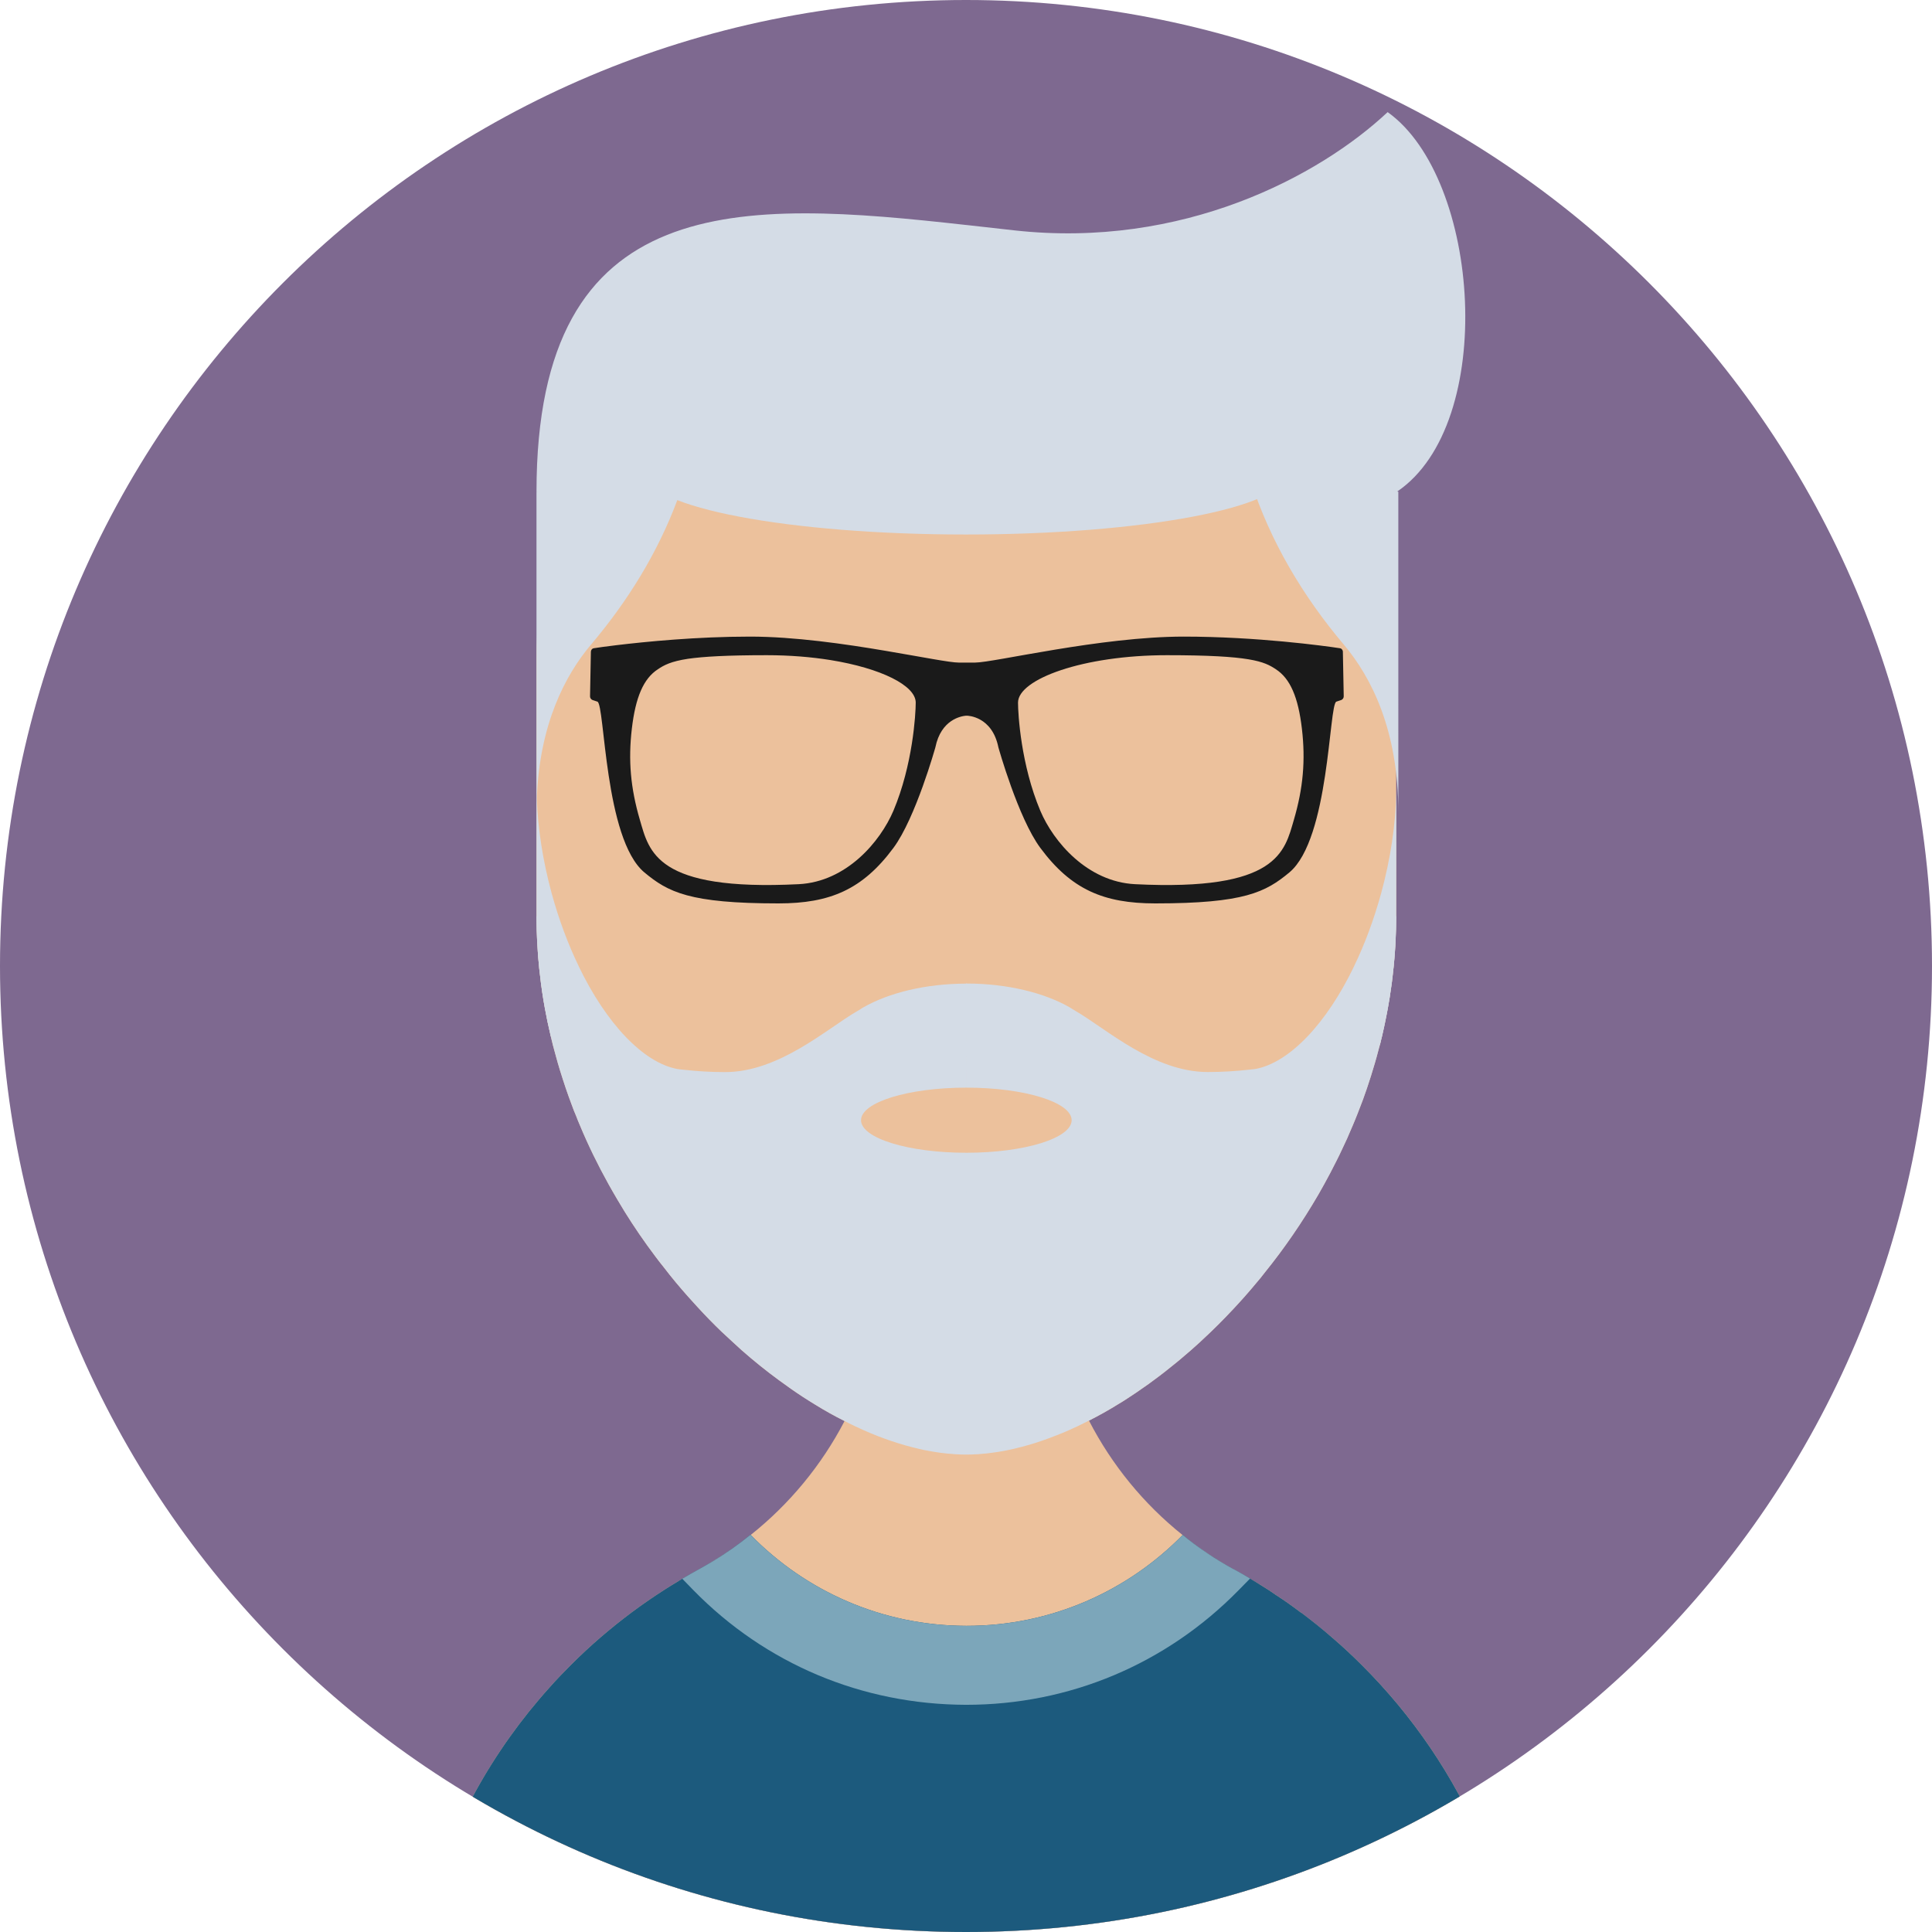
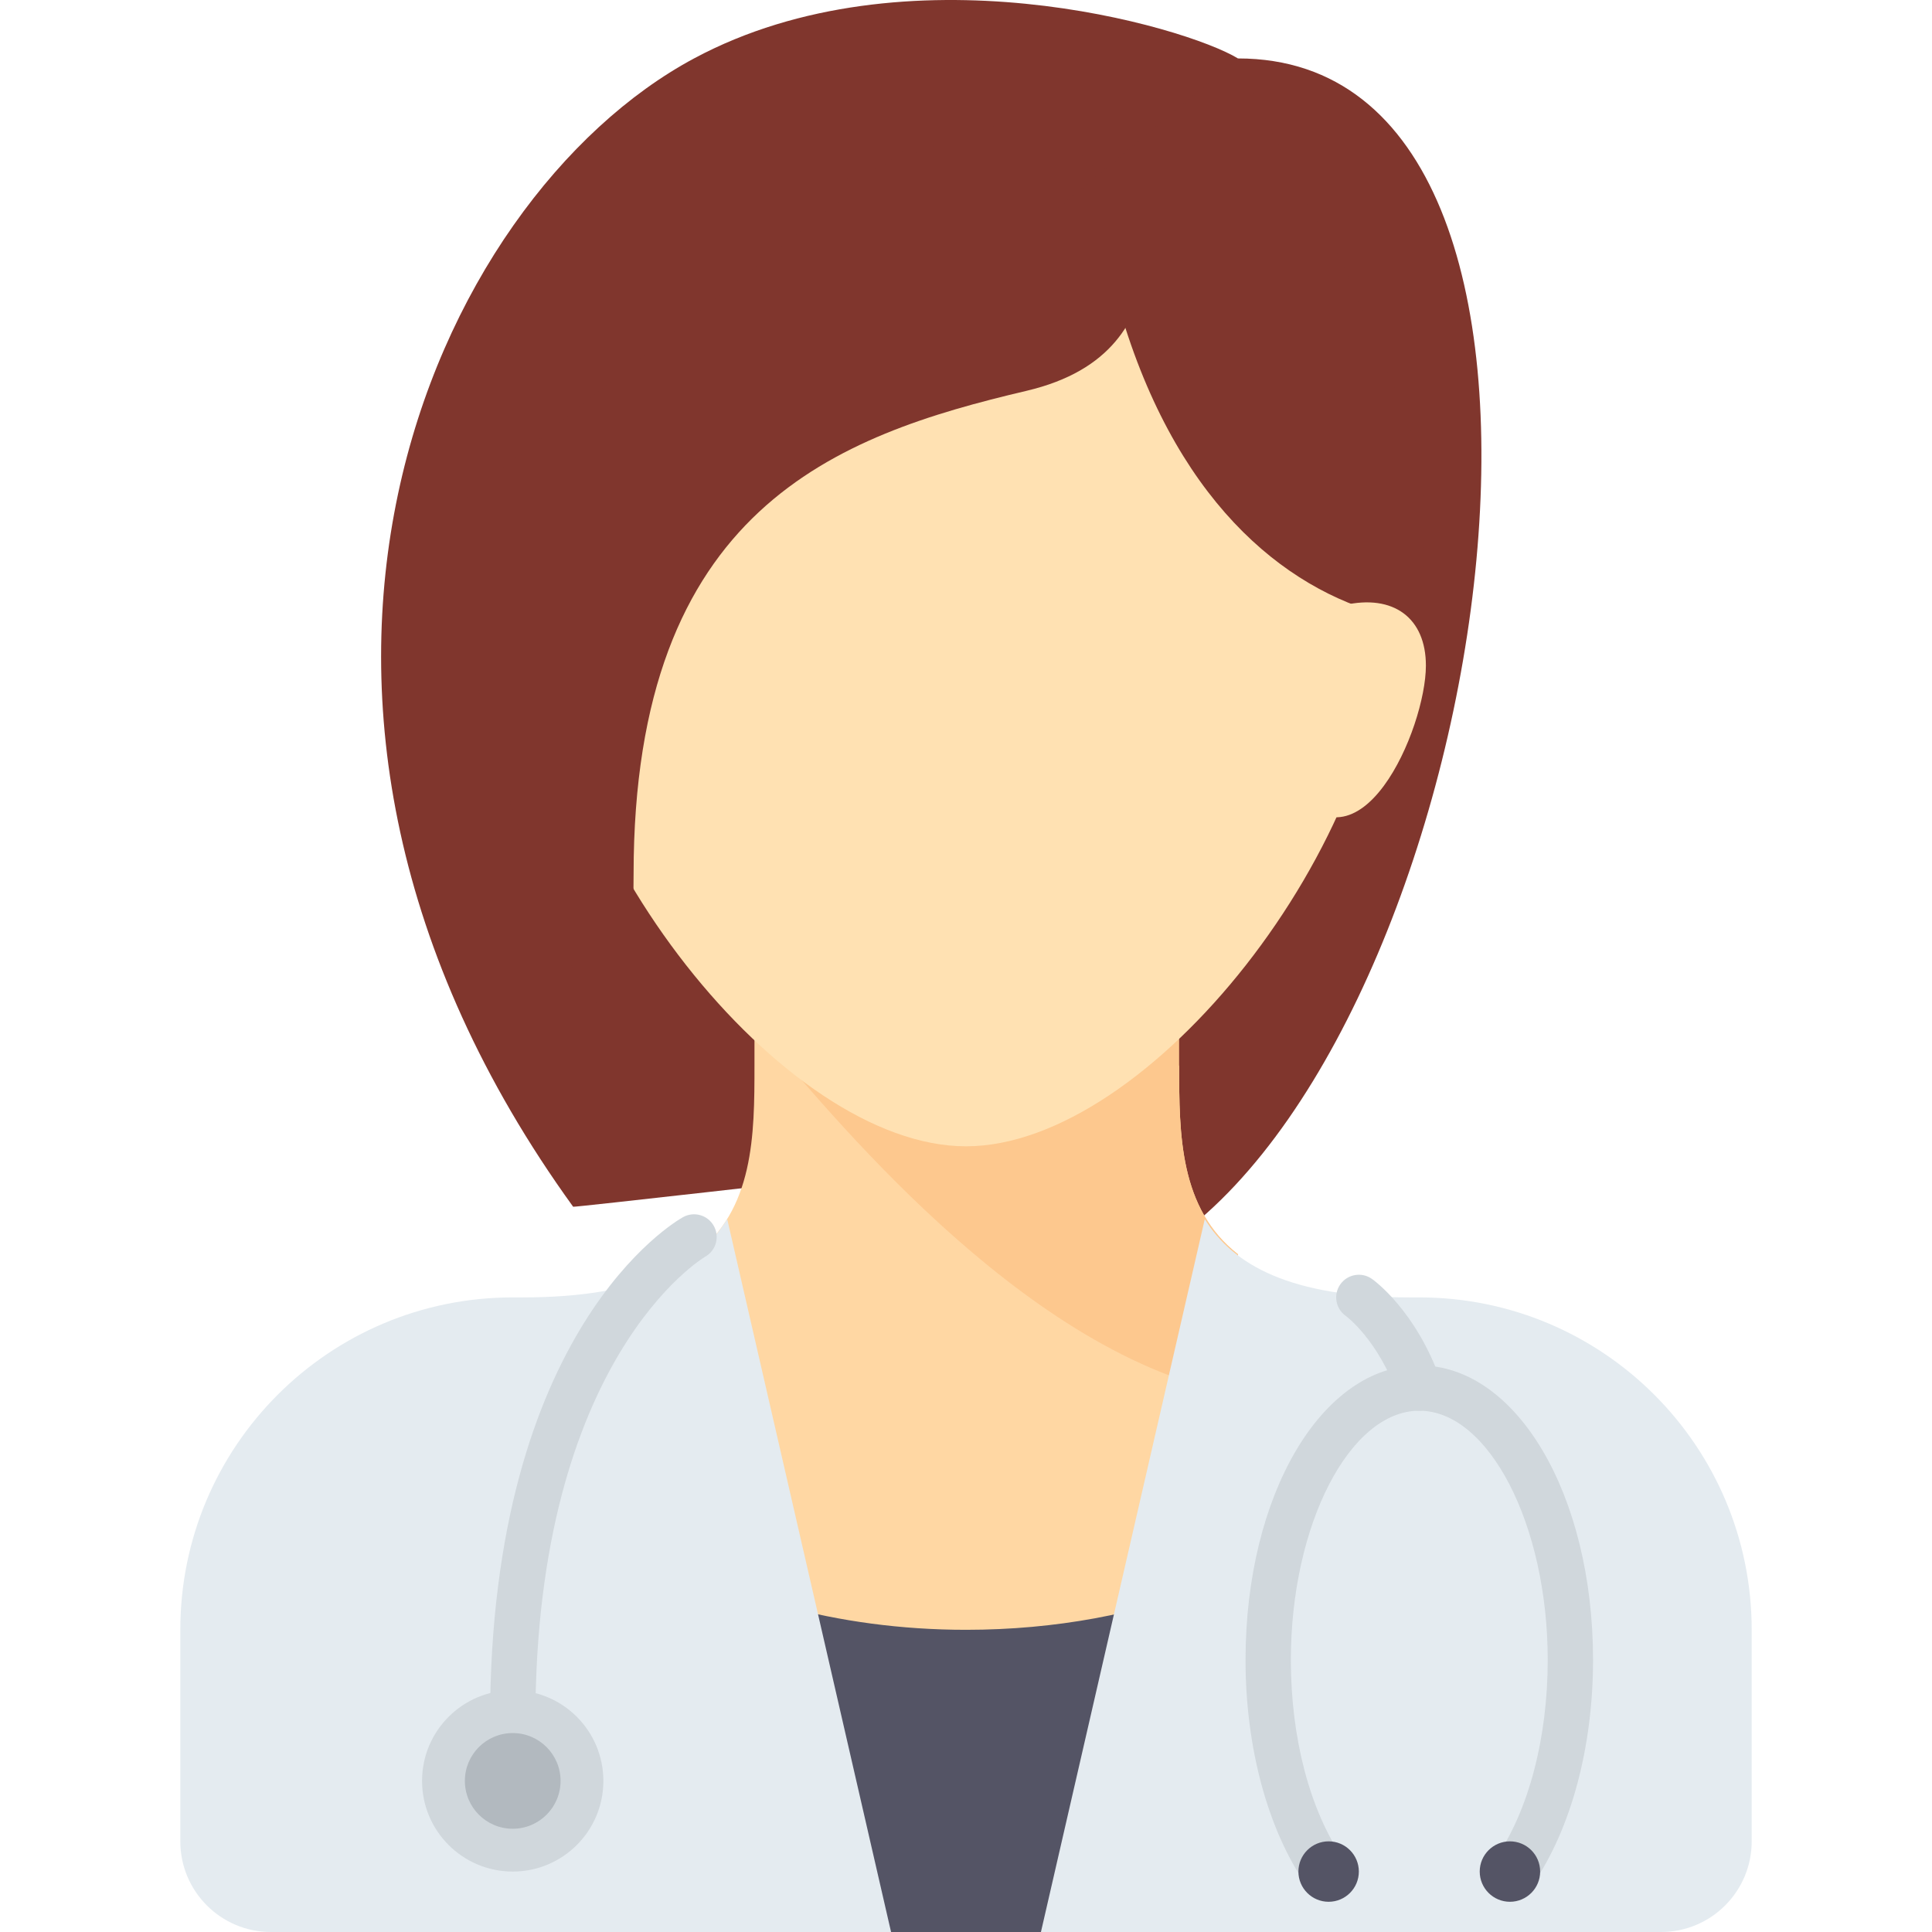
- <svg xmlns="http://www.w3.org/2000/svg" xmlns:xlink="http://www.w3.org/1999/xlink" version="1.1" id="Capa_1" x="0px" y="0px" viewBox="0 0 188.148 188.148" style="enable-background:new 0 0 188.148 188.148;" xml:space="preserve">
+ <svg xmlns="http://www.w3.org/2000/svg" version="1.1" id="Capa_1" x="0px" y="0px" viewBox="0 0 420.704 420.704" style="enable-background:new 0 0 420.704 420.704;" xml:space="preserve">
  <g>
    <g>
-       <defs>
-         <circle id="SVGID_1_" cx="94.074" cy="94.074" r="94.074" />
-       </defs>
-       <use xlink:href="#SVGID_1_" style="overflow:visible;fill:#7E6990;" />
-       <clipPath id="SVGID_2_">
-         <use xlink:href="#SVGID_1_" style="overflow:visible;" />
-       </clipPath>
-       <g style="clip-path:url(#SVGID_2_);">
-         <path style="fill:#ECC19C;" d="M148.645,200.743v0.01H39.57v-0.01c0-6.159,1.018-12.091,2.91-17.612     c0.339-0.997,0.709-1.984,1.11-2.961v-0.01c0.391-0.977,0.822-1.933,1.275-2.878c1.799-3.794,4.041-7.341,6.642-10.59     c0.658-0.813,1.327-1.604,2.015-2.365c0.339-0.391,0.699-0.771,1.059-1.152c0.36-0.37,0.72-0.74,1.09-1.11     c1.84-1.841,3.814-3.527,5.891-5.079c1.039-0.771,2.087-1.491,3.177-2.19c0.391-0.247,0.781-0.494,1.182-0.73     c0.175-0.103,0.36-0.206,0.535-0.309c0.535-0.319,1.069-0.627,1.614-0.925c0.021-0.021,0.041-0.021,0.041-0.021     c0.442-0.237,0.874-0.494,1.306-0.761c1.285-0.771,2.519-1.625,3.691-2.57c3.773-3.002,6.899-6.786,9.14-11.094     c0.71-1.367,1.337-2.786,1.861-4.246c1.306-3.64,2.016-7.557,2.016-11.649l7.947,0.041h0.021l8.153,0.042     c0,4.04,0.689,7.917,1.963,11.515c0.514,1.471,1.131,2.889,1.84,4.257c2.231,4.328,5.347,8.132,9.12,11.145     c0.74,0.606,1.491,1.162,2.283,1.686c0.082,0.062,0.154,0.113,0.236,0.165c0.37,0.247,0.74,0.494,1.131,0.72     c0.422,0.257,0.854,0.514,1.285,0.75c0.072,0.021,0.134,0.051,0.185,0.092c0.483,0.268,0.967,0.545,1.439,0.833     c0.412,0.236,0.823,0.483,1.234,0.74c0.421,0.257,0.843,0.524,1.254,0.822c0.853,0.545,1.686,1.142,2.498,1.758     c0,0.01,0.01,0.01,0.01,0.01h0.011c1.038,0.771,2.046,1.594,3.033,2.436c0.987,0.843,1.933,1.728,2.848,2.643     C142.527,172.017,148.645,185.65,148.645,200.743z" />
-         <path style="fill:#1C5A7D;" d="M148.645,200.743H39.57c0-6.159,1.018-12.091,2.91-17.612c0.339-0.997,0.709-1.984,1.11-2.961     v-0.01c0.391-0.977,0.822-1.933,1.275-2.878c1.799-3.794,4.041-7.341,6.642-10.59c0.658-0.813,1.327-1.604,2.015-2.365     c0.339-0.391,0.699-0.771,1.059-1.152c0.36-0.37,0.72-0.74,1.09-1.11c1.84-1.841,3.814-3.527,5.891-5.079     c1.039-0.771,2.087-1.491,3.177-2.19c0.391-0.247,0.781-0.494,1.182-0.73c0.175-0.113,0.35-0.216,0.524-0.319     c0.535-0.319,1.08-0.627,1.625-0.925c0.021-0.021,0.041-0.01,0.041-0.01v-0.01c0.442-0.247,0.874-0.494,1.306-0.75     c1.285-0.782,2.519-1.645,3.67-2.591c0.01,0.01,0.01,0.01,0.021,0.02c5.326,5.449,12.739,8.832,20.964,8.852h0.082     c8.225,0,15.669-3.393,21.015-8.842l0.01-0.01c0.73,0.607,1.491,1.172,2.272,1.696c0.082,0.062,0.154,0.113,0.236,0.165     c0.37,0.247,0.75,0.483,1.131,0.72c0.422,0.257,0.854,0.504,1.285,0.74c0.072,0.021,0.123,0.062,0.185,0.092     c0.483,0.268,0.977,0.545,1.45,0.833c0.411,0.247,0.823,0.494,1.224,0.751c0.421,0.257,0.843,0.524,1.254,0.822     c0.853,0.545,1.686,1.142,2.498,1.758h0.021c1.038,0.781,2.056,1.594,3.033,2.447c0.987,0.843,1.933,1.728,2.848,2.643     C142.527,172.017,148.645,185.65,148.645,200.743z" />
-         <g>
-           <path style="fill:#7CA6BA;" d="M121.738,153.727l-0.01,0.01l-1.121,1.141c-7.053,7.187-16.471,11.145-26.516,11.145      c-0.01,0-0.01,0-0.021,0c-10.137-0.031-19.524-3.989-26.546-11.165l-1.069-1.1l-0.01-0.01c0.535-0.319,1.08-0.627,1.625-0.925      c0.021-0.021,0.041-0.01,0.041-0.01v-0.01c0.442-0.247,0.874-0.494,1.306-0.75c1.285-0.782,2.519-1.645,3.67-2.591      c0.01,0.01,0.01,0.01,0.021,0.02c5.326,5.449,12.739,8.832,20.964,8.852h0.082c8.225,0,15.669-3.393,21.015-8.842l0.01-0.01      c0.73,0.607,1.491,1.172,2.272,1.696c0.082,0.062,0.154,0.113,0.236,0.165c0.37,0.247,0.75,0.483,1.131,0.72      c0.422,0.257,0.854,0.504,1.285,0.74c0.072,0.021,0.123,0.062,0.185,0.092C120.772,153.161,121.266,153.439,121.738,153.727z" />
-         </g>
-         <g>
-           <path style="fill:#ECC19C;" d="M135.968,64.094V89.19c0,0.452-0.01,0.905-0.02,1.357c-0.01,0.349-0.021,0.699-0.041,1.048      c-0.01,0.35-0.031,0.689-0.062,1.038c-0.01,0.236-0.031,0.473-0.051,0.71c-0.01,0.144-0.02,0.277-0.041,0.421      c-0.02,0.257-0.041,0.524-0.082,0.781c-0.021,0.247-0.041,0.494-0.082,0.74c-0.021,0.237-0.051,0.483-0.093,0.73      c-0.092,0.74-0.216,1.48-0.35,2.21c-0.092,0.494-0.185,0.987-0.288,1.471c-0.01,0.021-0.01,0.041-0.02,0.062      c-0.01,0.072-0.021,0.144-0.041,0.216c-0.01,0.021-0.01,0.041-0.021,0.062c0,0.021,0,0.041-0.01,0.062      c-0.021,0.103-0.041,0.206-0.072,0.308c-0.02,0.123-0.051,0.247-0.082,0.37c-0.02,0.134-0.052,0.257-0.093,0.381      c-0.031,0.185-0.082,0.37-0.124,0.555c-0.031,0.103-0.051,0.216-0.092,0.319c-0.021,0.093-0.051,0.185-0.072,0.268      c-0.216,0.843-0.463,1.665-0.72,2.488c-0.123,0.391-0.247,0.771-0.38,1.162c-0.011,0.041-0.031,0.082-0.042,0.123      c-0.123,0.35-0.247,0.699-0.37,1.049c-0.041,0.103-0.082,0.205-0.123,0.319c-0.124,0.329-0.247,0.658-0.38,0.987      c-0.154,0.401-0.319,0.792-0.483,1.183c-0.144,0.35-0.298,0.699-0.453,1.048c-0.02,0.062-0.051,0.113-0.072,0.175      c-0.175,0.37-0.339,0.74-0.514,1.1c-0.175,0.38-0.36,0.761-0.555,1.142c-0.37,0.75-0.771,1.501-1.172,2.231l-0.555,0.987      c-1.584,2.725-3.342,5.285-5.254,7.649c-0.257,0.339-0.524,0.668-0.802,0.987c-0.381,0.463-0.771,0.915-1.162,1.357      c-0.35,0.391-0.699,0.781-1.059,1.162c-0.987,1.059-1.995,2.067-3.023,3.013c-0.206,0.206-0.421,0.391-0.638,0.586      c-0.35,0.319-0.699,0.627-1.059,0.925c-0.278,0.247-0.565,0.483-0.854,0.72c-0.74,0.606-1.48,1.192-2.231,1.737      c-0.309,0.237-0.627,0.463-0.946,0.679c-0.514,0.37-1.039,0.72-1.563,1.059c-0.288,0.195-0.586,0.38-0.884,0.555      c-0.956,0.596-1.933,1.141-2.889,1.624c-0.092,0.051-0.174,0.092-0.267,0.133c-0.257,0.134-0.514,0.257-0.771,0.381      c-0.257,0.123-0.524,0.247-0.802,0.37c-0.339,0.154-0.678,0.298-1.018,0.432c-0.134,0.061-0.268,0.113-0.401,0.154      c-0.401,0.164-0.813,0.319-1.213,0.452c-0.504,0.185-1.018,0.339-1.521,0.483c-0.35,0.103-0.709,0.195-1.059,0.277      c-0.021,0.011-0.041,0.021-0.072,0.021c-0.35,0.082-0.699,0.164-1.049,0.226c-0.093,0.021-0.185,0.041-0.278,0.051      c-0.288,0.051-0.576,0.103-0.864,0.134c-0.411,0.061-0.822,0.113-1.233,0.134c-0.144,0.021-0.278,0.031-0.421,0.031      c-0.329,0.02-0.658,0.031-0.977,0.031h-0.031c-0.319,0-0.637-0.01-0.956-0.031c-0.124,0-0.247-0.01-0.37-0.031      c-0.288-0.011-0.586-0.041-0.895-0.082c-0.062,0-0.134-0.01-0.195-0.021c-0.38-0.051-0.761-0.113-1.152-0.185      c-0.329-0.051-0.658-0.123-0.997-0.205c-1.758-0.401-3.567-1.008-5.398-1.82c-0.617-0.278-1.244-0.565-1.861-0.895      c-0.956-0.473-1.912-1.008-2.858-1.594c-0.792-0.483-1.584-0.997-2.365-1.542c-0.391-0.278-0.781-0.555-1.172-0.843      c-1.223-0.895-2.437-1.871-3.629-2.92c-0.329-0.298-0.658-0.596-0.987-0.905c-0.329-0.298-0.658-0.606-0.977-0.905      c-0.802-0.771-1.583-1.573-2.344-2.406c-0.298-0.319-0.596-0.647-0.895-0.987c-0.822-0.925-1.625-1.881-2.385-2.879      c-0.298-0.36-0.576-0.73-0.853-1.1c-1.038-1.377-2.025-2.817-2.951-4.308c-0.247-0.401-0.493-0.813-0.73-1.213      c-0.288-0.483-0.565-0.977-0.843-1.47c-1.028-1.851-1.974-3.773-2.797-5.758c-0.123-0.288-0.247-0.576-0.35-0.863      c-0.164-0.37-0.308-0.75-0.442-1.121c-0.206-0.545-0.401-1.09-0.586-1.635c-0.185-0.545-0.36-1.1-0.535-1.655      c-0.165-0.535-0.319-1.069-0.463-1.614c-0.164-0.576-0.318-1.162-0.452-1.758c-0.01-0.062-0.031-0.124-0.041-0.185      c-0.195-0.822-0.37-1.655-0.524-2.499c-0.206-1.11-0.37-2.241-0.494-3.382c-0.051-0.36-0.082-0.72-0.113-1.08      c-0.041-0.38-0.072-0.751-0.092-1.131c-0.051-0.689-0.082-1.388-0.103-2.087c-0.01-0.453-0.021-0.905-0.021-1.357V64.094      c0-5.747,1.162-11.227,3.259-16.214c0.051-0.144,0.113-0.277,0.175-0.411c0.813-1.881,1.758-3.691,2.838-5.418      c0.165-0.277,0.339-0.545,0.514-0.812c7.464-11.433,20.368-18.99,35.039-19h0.041c3.188,0,6.292,0.36,9.274,1.028      c2.725,0.617,5.346,1.501,7.834,2.622c3.393,1.521,6.549,3.475,9.387,5.809c2.385,1.953,4.555,4.153,6.446,6.58      c0.74,0.946,1.439,1.922,2.098,2.93c0.185,0.277,0.37,0.555,0.535,0.843c1.069,1.717,2.025,3.517,2.837,5.398l0.185,0.432      c2.056,4.884,3.208,10.23,3.249,15.844C135.968,63.847,135.968,63.97,135.968,64.094z" />
-           <path style="fill:#D4DCE6;" d="M135.968,89.19c0,0.452-0.01,0.905-0.02,1.357c-0.01,0.349-0.021,0.699-0.041,1.048      c-0.01,0.35-0.031,0.689-0.062,1.038c-0.01,0.236-0.031,0.473-0.051,0.71c-0.01,0.144-0.02,0.277-0.041,0.421      c-0.02,0.257-0.041,0.524-0.082,0.781c-0.021,0.247-0.051,0.494-0.082,0.74c-0.021,0.237-0.051,0.483-0.093,0.73      c-0.092,0.74-0.216,1.48-0.35,2.21c-0.082,0.432-0.164,0.854-0.257,1.275c-0.01,0.093-0.031,0.175-0.051,0.257      c-0.01,0.072-0.021,0.144-0.041,0.216c-0.01,0.021-0.01,0.041-0.021,0.062c0,0.021,0,0.041-0.01,0.062c0,0.01,0,0.021,0,0.021      c-0.021,0.113-0.051,0.226-0.072,0.329c-0.02,0.113-0.051,0.226-0.082,0.329c-0.02,0.134-0.052,0.257-0.093,0.381      c-0.041,0.205-0.093,0.401-0.154,0.596c-0.01,0.092-0.031,0.185-0.061,0.277c-0.021,0.093-0.051,0.185-0.072,0.268      c-0.216,0.843-0.463,1.665-0.72,2.488c-0.123,0.391-0.247,0.771-0.38,1.162c-0.011,0.041-0.031,0.082-0.042,0.123      c-0.123,0.35-0.247,0.699-0.37,1.049c-0.041,0.103-0.082,0.205-0.123,0.319c-0.124,0.329-0.247,0.658-0.38,0.987      c-0.154,0.401-0.319,0.792-0.483,1.183c-0.144,0.35-0.298,0.699-0.453,1.048c-0.02,0.062-0.051,0.113-0.072,0.175      c-0.175,0.37-0.339,0.74-0.514,1.1c-0.175,0.38-0.36,0.761-0.555,1.142c-0.37,0.75-0.771,1.501-1.172,2.231l-0.555,0.987      c-1.584,2.725-3.342,5.285-5.254,7.649c-0.257,0.339-0.524,0.668-0.802,0.987c-0.381,0.463-0.771,0.915-1.162,1.357      c-0.35,0.391-0.699,0.781-1.059,1.162c-0.987,1.059-1.995,2.067-3.023,3.013c-0.206,0.206-0.421,0.391-0.638,0.586      c-0.35,0.319-0.699,0.627-1.059,0.925c-0.278,0.247-0.565,0.483-0.854,0.72c-0.74,0.606-1.48,1.192-2.231,1.737      c-0.309,0.237-0.627,0.463-0.946,0.679c-0.514,0.37-1.039,0.72-1.563,1.059c-0.288,0.195-0.586,0.38-0.884,0.555      c-0.956,0.596-1.933,1.141-2.889,1.624c-0.092,0.051-0.174,0.092-0.267,0.133c-0.257,0.134-0.514,0.257-0.771,0.381      c-0.257,0.123-0.524,0.247-0.802,0.37c-0.339,0.154-0.678,0.298-1.018,0.432c-0.134,0.061-0.268,0.113-0.401,0.154      c-0.401,0.164-0.813,0.319-1.213,0.452c-0.504,0.185-1.018,0.339-1.521,0.483c-0.35,0.103-0.709,0.195-1.059,0.277      c-0.021,0.011-0.041,0.021-0.072,0.021c-0.35,0.082-0.699,0.164-1.049,0.226c-0.093,0.021-0.185,0.041-0.278,0.051      c-0.288,0.051-0.576,0.103-0.864,0.134c-0.411,0.061-0.822,0.113-1.233,0.134c-0.144,0.021-0.278,0.031-0.421,0.031      c-0.329,0.02-0.658,0.031-0.977,0.031h-0.031c-0.319,0-0.637-0.01-0.956-0.031c-0.124,0-0.247-0.01-0.37-0.031      c-0.288-0.011-0.586-0.041-0.895-0.082c-0.062,0-0.134-0.01-0.195-0.021c-0.38-0.051-0.761-0.113-1.152-0.185      c-0.329-0.051-0.658-0.123-0.997-0.205c-1.758-0.401-3.567-1.008-5.398-1.82c-0.617-0.278-1.244-0.565-1.861-0.895      c-0.956-0.473-1.912-1.008-2.858-1.594c-0.792-0.473-1.573-0.987-2.365-1.542c-0.391-0.278-0.781-0.555-1.172-0.843      c-1.223-0.895-2.437-1.871-3.629-2.92c-0.329-0.298-0.658-0.596-0.987-0.905c-0.329-0.298-0.658-0.606-0.977-0.905      c-0.802-0.771-1.583-1.573-2.344-2.406c-0.298-0.319-0.596-0.647-0.895-0.987c-0.822-0.925-1.625-1.881-2.385-2.879      c-0.298-0.36-0.576-0.73-0.853-1.1c-1.038-1.377-2.025-2.817-2.951-4.308c-0.247-0.401-0.493-0.813-0.73-1.213      c-0.288-0.483-0.565-0.977-0.843-1.47c-1.028-1.851-1.974-3.773-2.797-5.758c-0.123-0.288-0.247-0.576-0.35-0.863      c-0.164-0.37-0.308-0.75-0.442-1.121c-0.206-0.545-0.401-1.09-0.586-1.635c-0.185-0.545-0.36-1.1-0.535-1.655      c-0.165-0.535-0.319-1.069-0.463-1.614c-0.164-0.576-0.318-1.162-0.452-1.758c-0.01-0.062-0.031-0.124-0.041-0.185      c-0.195-0.822-0.37-1.655-0.524-2.499c-0.206-1.11-0.37-2.241-0.494-3.382c-0.051-0.36-0.082-0.72-0.113-1.08      c-0.041-0.38-0.072-0.751-0.092-1.131c-0.051-0.689-0.082-1.388-0.103-2.087c-0.01-0.453-0.021-0.905-0.021-1.357l6.683,13.14      l11.484,5.007l13.582,1.224h0.01l10.065,0.915h0.062l9.418,0.854c0.01,0,0.01,0,0.01,0l21.005,1.892L135.968,89.19z" />
-           <g>
-             <path style="fill:#D4DCE6;" d="M94.153,95.791l-0.01,10.127v0.011l-0.01,3.547v2.786l-0.01,9.253v0.01l-0.01-0.01h-0.01       l-0.01-0.01l-0.021-0.01l-40.437-20.583c-0.01-0.062-0.031-0.124-0.041-0.185c-0.195-0.822-0.37-1.655-0.524-2.499       c-0.206-1.11-0.37-2.241-0.494-3.382c-0.051-0.36-0.082-0.72-0.113-1.08c-0.041-0.38-0.072-0.751-0.092-1.131       c-0.051-0.689-0.082-1.388-0.103-2.087c-0.01-0.453-0.021-0.905-0.021-1.357V76.904c0,0.175,0.01,0.35,0.01,0.524       c0,0.123,0.01,0.247,0.021,0.37c0.102,2.868,0.576,6.004,1.449,9.212c0.709,2.57,1.594,4.945,2.622,7.064v0.01       c2.694,5.603,6.302,9.407,9.624,10.024c0.205,0.031,0.421,0.051,0.627,0.072c1.285,0.144,2.632,0.226,4.02,0.226       c5.243,0,9.901-4.215,12.831-5.922c0.021-0.01,0.041-0.021,0.062-0.031c0.154-0.093,0.309-0.185,0.442-0.278       c0.041-0.031,0.082-0.051,0.123-0.072c2.468-1.409,6.025-2.303,9.994-2.313H94.153z" />
-             <path style="fill:#D4DCE6;" d="M135.981,76.899l-0.01,12.286c0,3.084-0.288,6.107-0.822,9.037       c-0.216,1.172-0.463,2.334-0.75,3.485l-9.49,13.705l-30.783,6.097h-0.01l-0.01,0.01v-0.01l-0.031-25.728h0.082       c3.968,0.01,7.536,0.905,10.003,2.313c0.041,0.021,0.072,0.041,0.113,0.072c0.144,0.092,0.298,0.185,0.452,0.277       c0.01,0.011,0.031,0.021,0.052,0.031c2.94,1.707,7.587,5.925,12.831,5.925c1.388,0,2.735-0.082,4.02-0.226       c0.216-0.021,0.421-0.041,0.637-0.072c3.31-0.617,6.93-4.421,9.613-10.024v-0.01c1.028-2.118,1.912-4.493,2.622-7.063       c0.925-3.393,1.409-6.704,1.47-9.716C135.981,77.156,135.981,77.033,135.981,76.899z" />
-           </g>
-           <ellipse style="fill:#ECC19C;" cx="94.107" cy="109.091" rx="10.255" ry="3.17" />
-           <path style="fill:#1A1A1A;" d="M130.776,63.477c0-0.175-0.124-0.329-0.298-0.35c-1.47-0.226-8.091-1.131-15.206-1.131      c-8.071,0-18.486,2.529-20.306,2.529h-1.614c-0.843,0-3.557-0.545-7.032-1.131c-3.989-0.679-8.976-1.398-13.273-1.398      c-5.212,0-10.147,0.494-12.996,0.833c-1.049,0.123-1.81,0.236-2.21,0.298c-0.175,0.021-0.298,0.175-0.298,0.35l-0.082,4.338      c0,0.154,0.092,0.288,0.226,0.35l0.494,0.165c0.73,0.278,0.668,13.355,4.565,16.625c2.313,1.923,4.38,3.023,13.067,3.023      c5.028,0,8.194-1.357,11.196-5.408c2.159-2.91,4.082-9.788,4.082-9.788c0.555-2.735,2.539-3.043,2.981-3.084      c0.01,0,0.01,0,0.021,0h0.031c0.021,0,0.031,0,0.031,0c0.072,0,2.458,0.041,3.074,3.084c0,0,1.923,6.878,4.082,9.788      c3.002,4.051,6.168,5.408,11.196,5.408c8.688,0,10.754-1.1,13.067-3.023c3.896-3.27,3.835-16.347,4.565-16.625l0.494-0.165      c0.134-0.062,0.226-0.195,0.226-0.35L130.776,63.477z M87.008,78.95c-1.285,3.023-4.575,6.919-9.222,7.156      c-13.931,0.699-14.568-3.187-15.474-6.271c-0.905-3.085-1.141-5.789-0.781-8.863c0.36-3.084,1.141-4.894,2.54-5.798      c0.596-0.401,1.254-0.761,2.93-1.018c1.501-0.216,3.814-0.35,7.67-0.35c2.241,0,4.329,0.175,6.2,0.473      c4.955,0.802,8.307,2.488,8.307,4.143C89.177,69.563,88.89,74.478,87.008,78.95z M126.005,79.835      c-0.905,3.084-1.542,6.971-15.474,6.271c-4.647-0.236-7.947-4.133-9.222-7.156c-1.882-4.472-2.169-9.387-2.169-10.528      c0-2.282,6.343-4.616,14.507-4.616c8.153,0,9.459,0.607,10.6,1.368c1.398,0.905,2.18,2.714,2.54,5.798      C127.146,74.046,126.91,76.75,126.005,79.835z" />
-           <g>
-             <path style="fill:#D4DCE6;" d="M136.061,47.87c-0.011,0-0.011,0.01-0.021,0.01H52.247c0-29.6,19.946-28.407,41.825-25.971       c0.01,0,0.01,0,0.021,0c1.553,0.175,3.115,0.35,4.678,0.524c16.368,1.82,29.692-5.254,36.365-11.515       C144.213,17.386,145.828,41.259,136.061,47.87z" />
-             <path style="fill:#D4DCE6;" d="M66.846,46.132l-0.226,0.709c-0.113,0.349-0.226,0.699-0.35,1.038       c-0.103,0.278-0.195,0.555-0.309,0.823c-1.922,5.141-4.832,9.85-8.4,14.065c-2.508,2.971-5.027,7.742-5.284,15.031       c-0.021,0.421-0.031,0.843-0.031,1.285v-14.99c0-8.492,0-16.214,0-16.214l3.434-0.411l3.352-0.401l3.948-0.473L66.846,46.132z" />
-             <path style="fill:#D4DCE6;" d="M136.176,47.883l-14.595-1.742l0.227,0.705c1.889,5.875,5.074,11.208,9.055,15.924       c2.657,3.148,5.314,8.302,5.314,16.323C136.176,68.105,136.176,47.883,136.176,47.883z" />
-             <ellipse style="fill:#D4DCE6;" cx="94.07" cy="46.141" rx="31.19" ry="5.912" />
-           </g>
-         </g>
+       <g>
+         <path style="fill:#80362D;" d="M269.575,12.724l-46.062,250.052l32.902,6.58C326.056,218.359,355.941,12.724,269.575,12.724z" />
      </g>
+       <g>
+         <path style="fill:#80362D;" d="M269.575,12.724c-11.516-6.992-72.293-24.749-118.446,0     C94.374,43.158,44.747,152.007,124.808,262.776c0.114,0.157,59.223-6.58,59.223-6.58L269.575,12.724z" />
+       </g>
+       <g>
+         <path style="fill:#FFD7A3;" d="M256.772,232.084h-0.358v-15.37H164.29v15.354c0,15.042-0.063,31.392-13.161,41.282v147.354     h59.223c0,0,31.011,0,59.223,0V273.12C256.812,263.205,256.772,246.997,256.772,232.084z" />
+       </g>
+       <g>
+         <path style="fill:#545465;" d="M210.352,354.9c-14.15,0-27.502-1.876-39.482-5.134v70.937h92.124v-75.279     C248.066,351.381,229.941,354.9,210.352,354.9z" />
+       </g>
+       <g>
+         <path style="fill:#FDC88E;" d="M262.994,302.258c2.401,0.655,4.563,1.004,6.58,1.174V273.12     c-12.762-9.915-12.803-26.124-12.803-41.037l-0.009-0.382v-15.37l-72.732,0.382l-19.741,6.58     C177.45,238.1,217.755,289.92,262.994,302.258z" />
+       </g>
+       <g>
+         <path style="fill:#FFE1B2;" d="M302.476,131.169c0,52.696-52.408,118.446-92.124,118.446s-92.124-65.75-92.124-118.446     s41.246-72.384,92.124-72.384S302.476,78.473,302.476,131.169z" />
+       </g>
+       <g>
+         <path style="fill:#80362D;" d="M223.512,25.884c-3.697,0-15.701,4.154-25.512,7.794l-0.809-1.214c0,0-1.354,1.064-3.698,2.908     c-5.457,2.072-9.462,3.672-9.462,3.672l1.539,2.566c-24.976,19.678-81.96,64.693-87.084,69.818     c-6.58,6.58,39.482,174.464,39.482,78.964c0-79.786,44.327-95.587,85.544-105.285c18.644-4.387,24.128-15.354,26.321-26.321     C252.027,47.819,230.093,25.884,223.512,25.884z" />
+       </g>
+       <g>
+         <path style="fill:#80362D;" d="M243.253,65.366c12.064,43.32,36.192,62.924,58.812,68.682c12.395,3.155,6.992-35.78,6.992-35.78     s-17.548-44.966-19.741-46.062c-2.193-1.097-19.741-39.482-19.741-39.482l-39.482,32.902L243.253,65.366z" />
+       </g>
+       <g>
+         <path style="fill:#E4EBF0;" d="M158.355,265.465c-6.163,10.013-18.728,17.052-44.514,17.052h-2.193     c-39.976,0-72.384,32.407-72.384,72.384v46.062c0,10.902,8.838,19.741,19.741,19.741h135.028L158.355,265.465z" />
+       </g>
+       <g>
+         <path style="fill:#E4EBF0;" d="M262.349,265.465c6.163,10.013,18.728,17.052,44.514,17.052h2.193     c39.976,0,72.384,32.407,72.384,72.384v46.062c0,10.902-8.838,19.741-19.741,19.741H226.671L262.349,265.465z" />
+       </g>
+       <g>
+         <circle style="fill:#D0D7DC;" cx="111.647" cy="387.802" r="19.741" />
+       </g>
+       <g>
+         <path style="fill:#D0D7DC;" d="M333.783,410.338l-8.135-5.591c7.229-10.518,11.376-26.288,11.376-43.267     c0-29.427-12.807-54.288-27.966-54.288s-27.966,24.861-27.966,54.288c0,16.979,4.146,32.749,11.376,43.267l-8.135,5.591     c-8.331-12.123-13.111-29.931-13.111-48.858c0-35.977,16.619-64.158,37.837-64.158c21.217,0,37.837,28.182,37.837,64.158     C346.893,380.407,342.114,398.215,333.783,410.338z" />
+       </g>
+       <g>
+         <circle style="fill:#545465;" cx="289.316" cy="407.543" r="6.58" />
+       </g>
+       <g>
+         <circle style="fill:#545465;" cx="328.798" cy="407.543" r="6.58" />
+       </g>
+       <g>
+         <path style="fill:#D0D7DC;" d="M111.647,379.577c-2.726,0-4.935-2.209-4.935-4.935c0-85.274,40.304-108.646,42.02-109.599     c2.387-1.329,5.388-0.466,6.71,1.917c1.321,2.374,0.472,5.367-1.892,6.698c-0.484,0.28-36.968,22.172-36.968,100.984     C116.582,377.368,114.373,379.577,111.647,379.577z" />
+       </g>
+       <g>
+         <circle style="fill:#B2B9BF;" cx="111.647" cy="387.802" r="10.419" />
+       </g>
+       <g>
+         <path style="fill:#D0D7DC;" d="M309.057,307.195c-2.034,0-3.938-1.268-4.654-3.295c-4.288-12.15-11.268-17.291-11.337-17.339     c-2.233-1.563-2.776-4.641-1.213-6.874c1.563-2.23,4.636-2.774,6.874-1.213c0.389,0.273,9.585,6.842,14.984,22.143     c0.908,2.569-0.442,5.388-3.012,6.296C310.155,307.103,309.601,307.195,309.057,307.195z" />
+       </g>
+     </g>
+     <g>
+       <path style="fill:#FFE1B2;" d="M292.676,131.771c10.767-2.468,17.821,2.805,17.821,13.161c0,13.709-14.479,47.296-29.701,26.321    S292.676,131.771,292.676,131.771z" />
    </g>
  </g>
  <g>
</g>
  <g>
</g>
  <g>
</g>
  <g>
</g>
  <g>
</g>
  <g>
</g>
  <g>
</g>
  <g>
</g>
  <g>
</g>
  <g>
</g>
  <g>
</g>
  <g>
</g>
  <g>
</g>
  <g>
</g>
  <g>
</g>
</svg>
